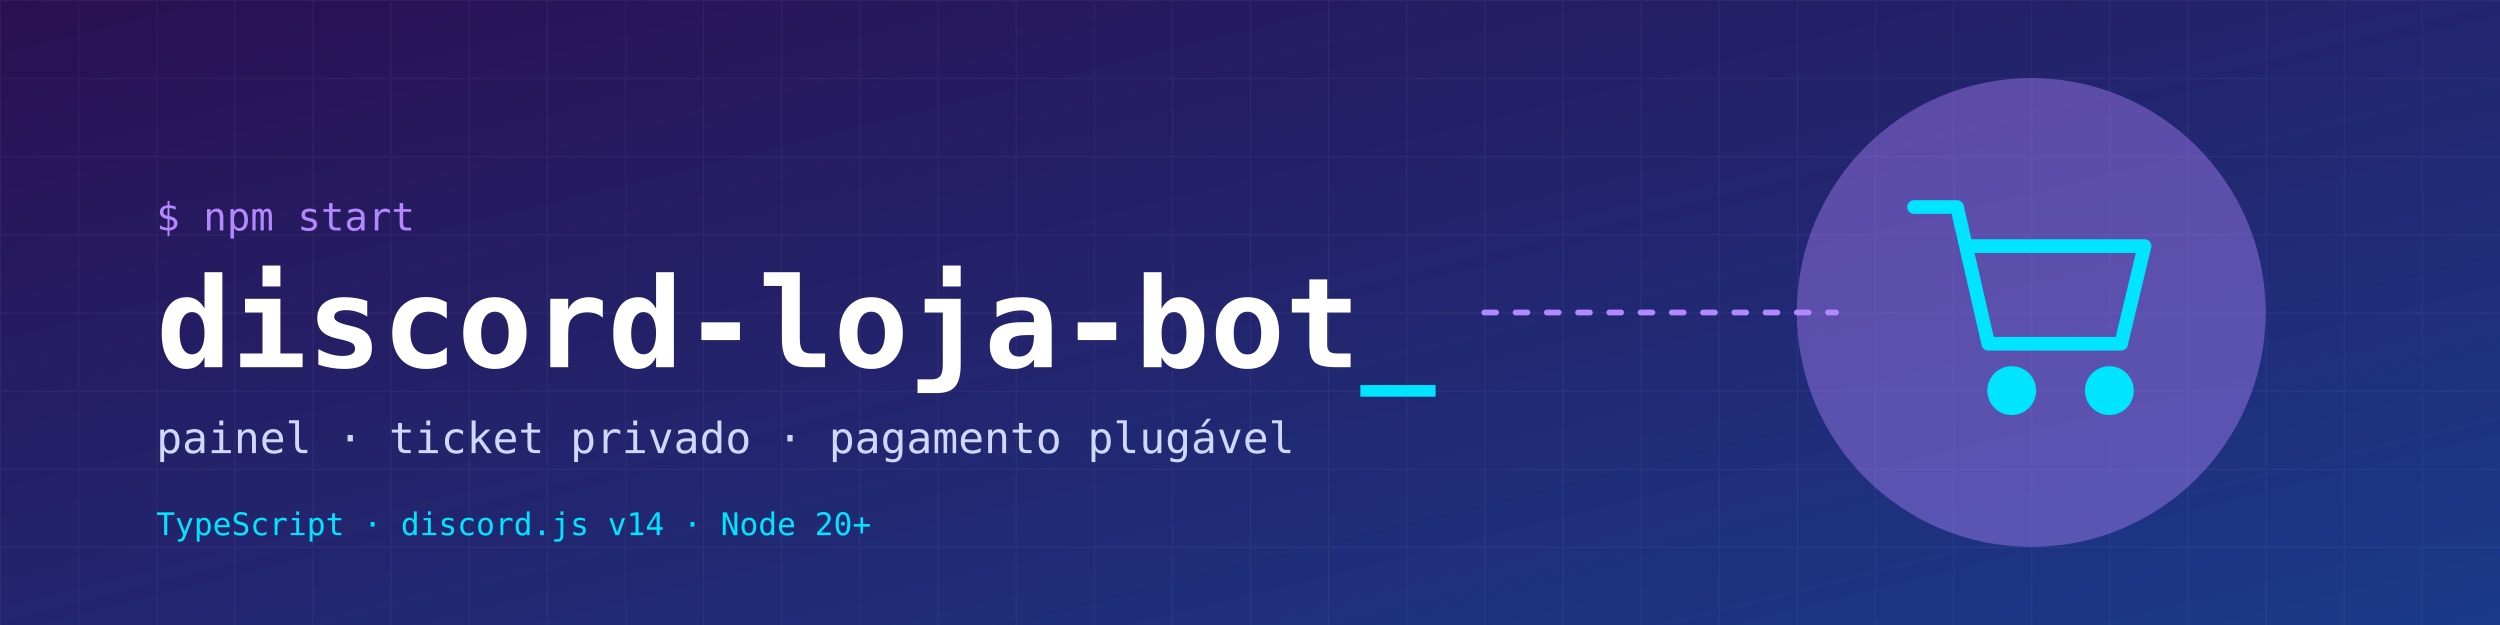
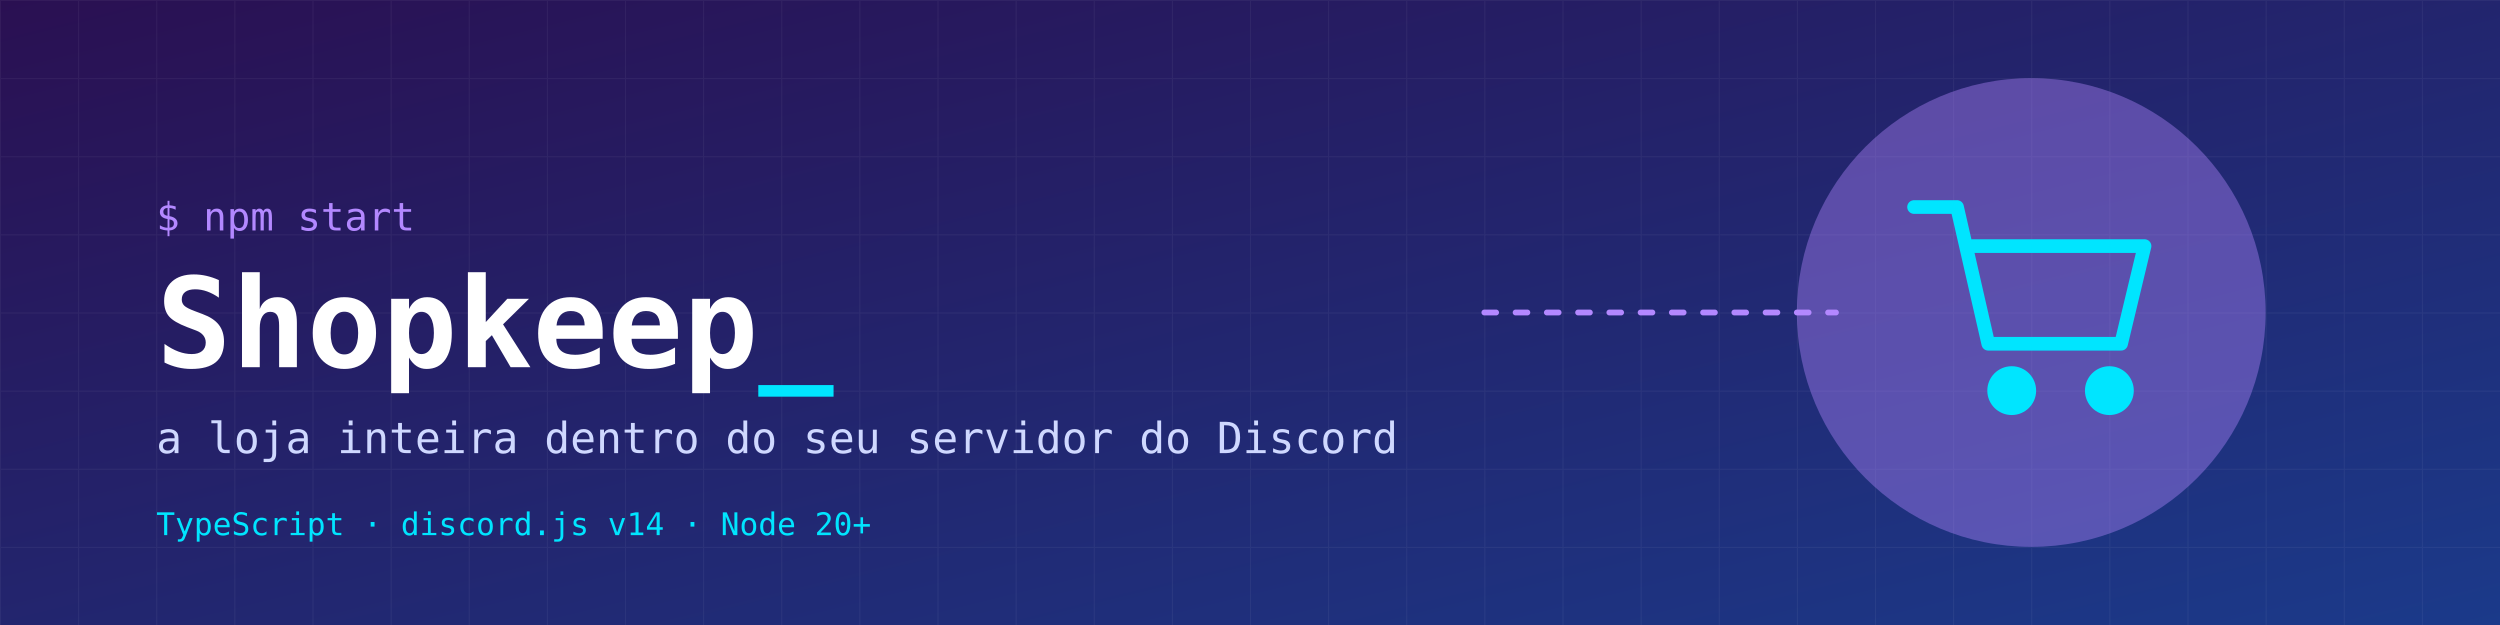
<svg xmlns="http://www.w3.org/2000/svg" width="1280" height="320" viewBox="0 0 1280 320" font-family="ui-monospace,'Cascadia Code','SF Mono',Menlo,Consolas,monospace">
  <defs>
    <linearGradient id="fundo" x1="0" y1="0" x2="1" y2="1">
      <stop offset="0" stop-color="#2a1052" />
      <stop offset="1" stop-color="#1b3a8a" />
    </linearGradient>
    <pattern id="grade" width="40" height="40" patternUnits="userSpaceOnUse">
      <path d="M40 0H0V40" fill="none" stroke="#ffffff" stroke-opacity="0.05" />
    </pattern>
    <style>
      .cursor { animation: piscar 1.1s steps(1) infinite; }
      .halo { animation: respirar 5s ease-in-out infinite; transform-origin: 1040px 160px; }
      .linha { stroke-dasharray: 6 10; animation: fluir 3s linear infinite; }
      @keyframes piscar { 50% { opacity: 0; } }
      @keyframes respirar { 0%,100% { opacity: .35; transform: scale(1); } 50% { opacity: .6; transform: scale(1.08); } }
      @keyframes fluir { to { stroke-dashoffset: -32; } }
      @media (prefers-reduced-motion: reduce) { .cursor, .halo, .linha { animation: none; } }
    </style>
  </defs>
  <rect width="1280" height="320" fill="url(#fundo)" />
  <rect width="1280" height="320" fill="url(#grade)" />
  <circle class="halo" cx="1040" cy="160" r="120" fill="#B388FF" opacity="0.4" />
  <g transform="translate(980 100)" fill="none" stroke="#00E5FF" stroke-width="7" stroke-linecap="round" stroke-linejoin="round">
    <path d="M0 6h22l16 70h68l12-50H30" />
    <circle cx="50" cy="100" r="9" fill="#00E5FF" />
    <circle cx="100" cy="100" r="9" fill="#00E5FF" />
  </g>
  <path class="linha" d="M760 160H940" stroke="#B388FF" stroke-width="3" fill="none" stroke-linecap="round" />
  <text x="80" y="118" font-size="20" fill="#B388FF">$ npm start</text>
-   <text x="80" y="188" font-size="64" font-weight="700" fill="#ffffff">discord-loja-bot<tspan class="cursor" fill="#00E5FF">_</tspan>
+   <text x="80" y="188" font-size="64" font-weight="700" fill="#ffffff">Shopkeep<tspan class="cursor" fill="#00E5FF">_</tspan>
  </text>
-   <text x="80" y="232" font-size="22" fill="#cfd8ff">painel · ticket privado · pagamento plugável</text>
+   <text x="80" y="232" font-size="22" fill="#cfd8ff">a loja inteira dentro do seu servidor do Discord</text>
  <text x="80" y="274" font-size="16" fill="#00E5FF">TypeScript · discord.js v14 · Node 20+</text>
</svg>
